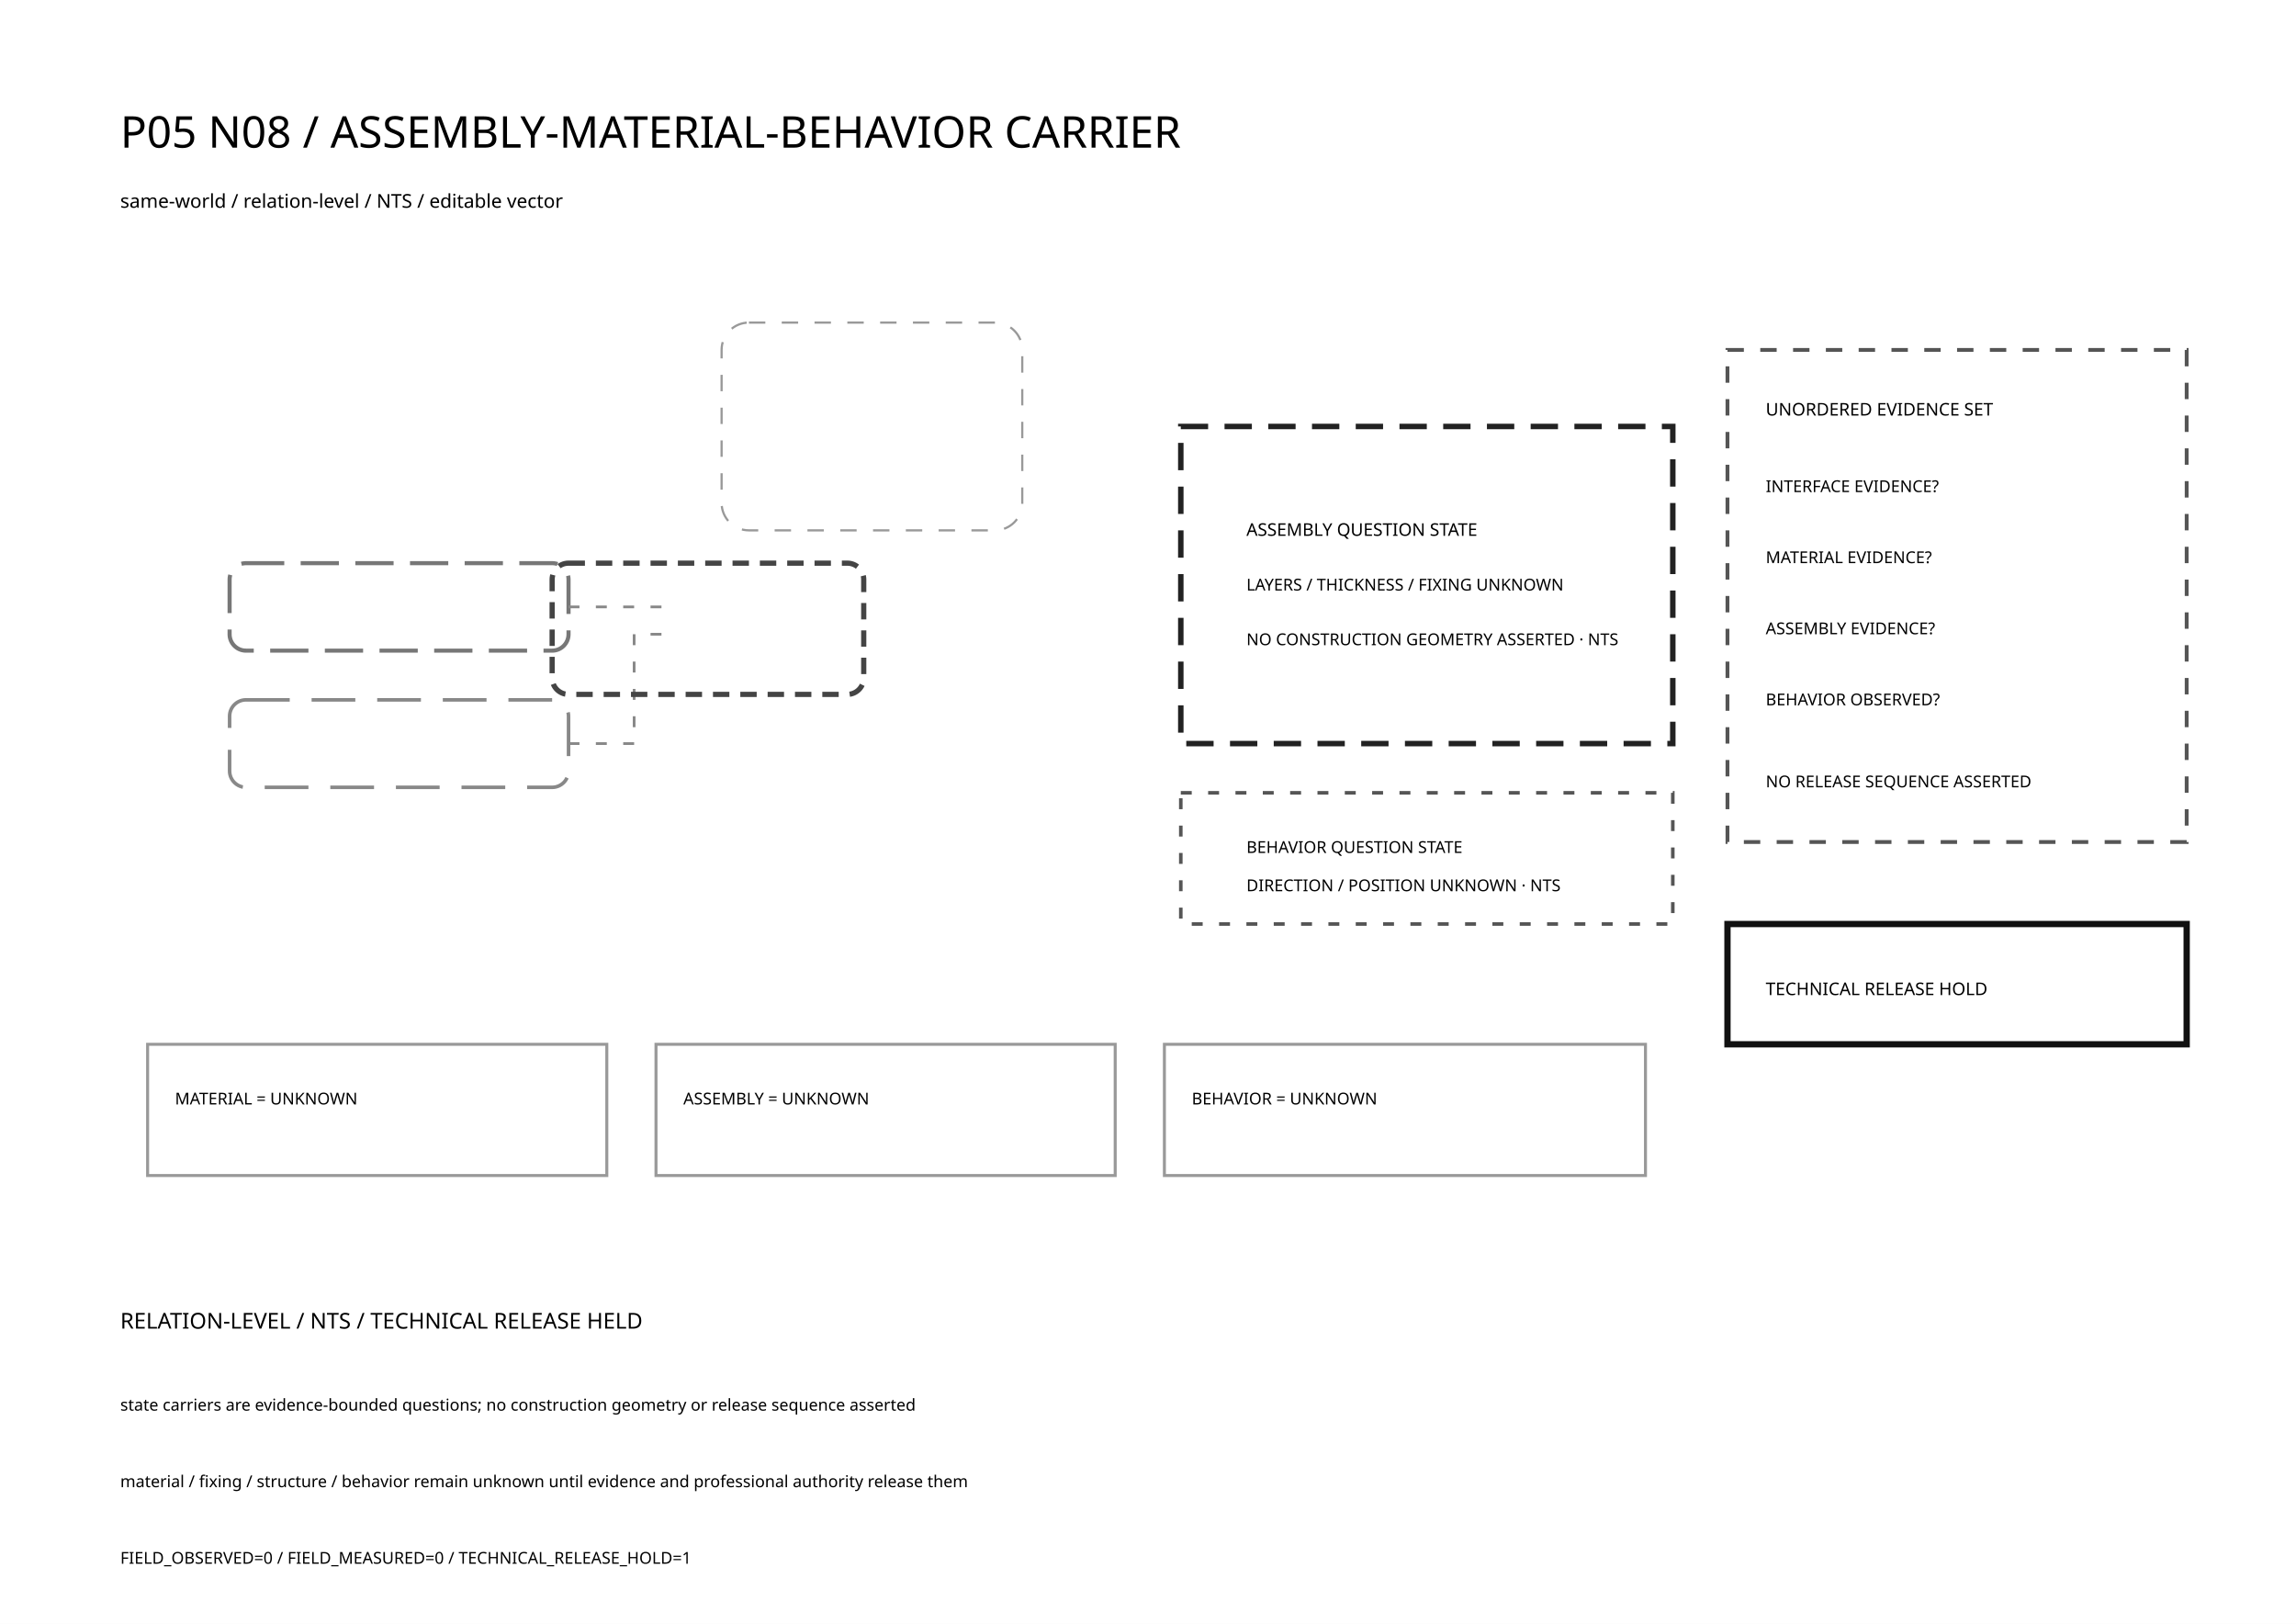
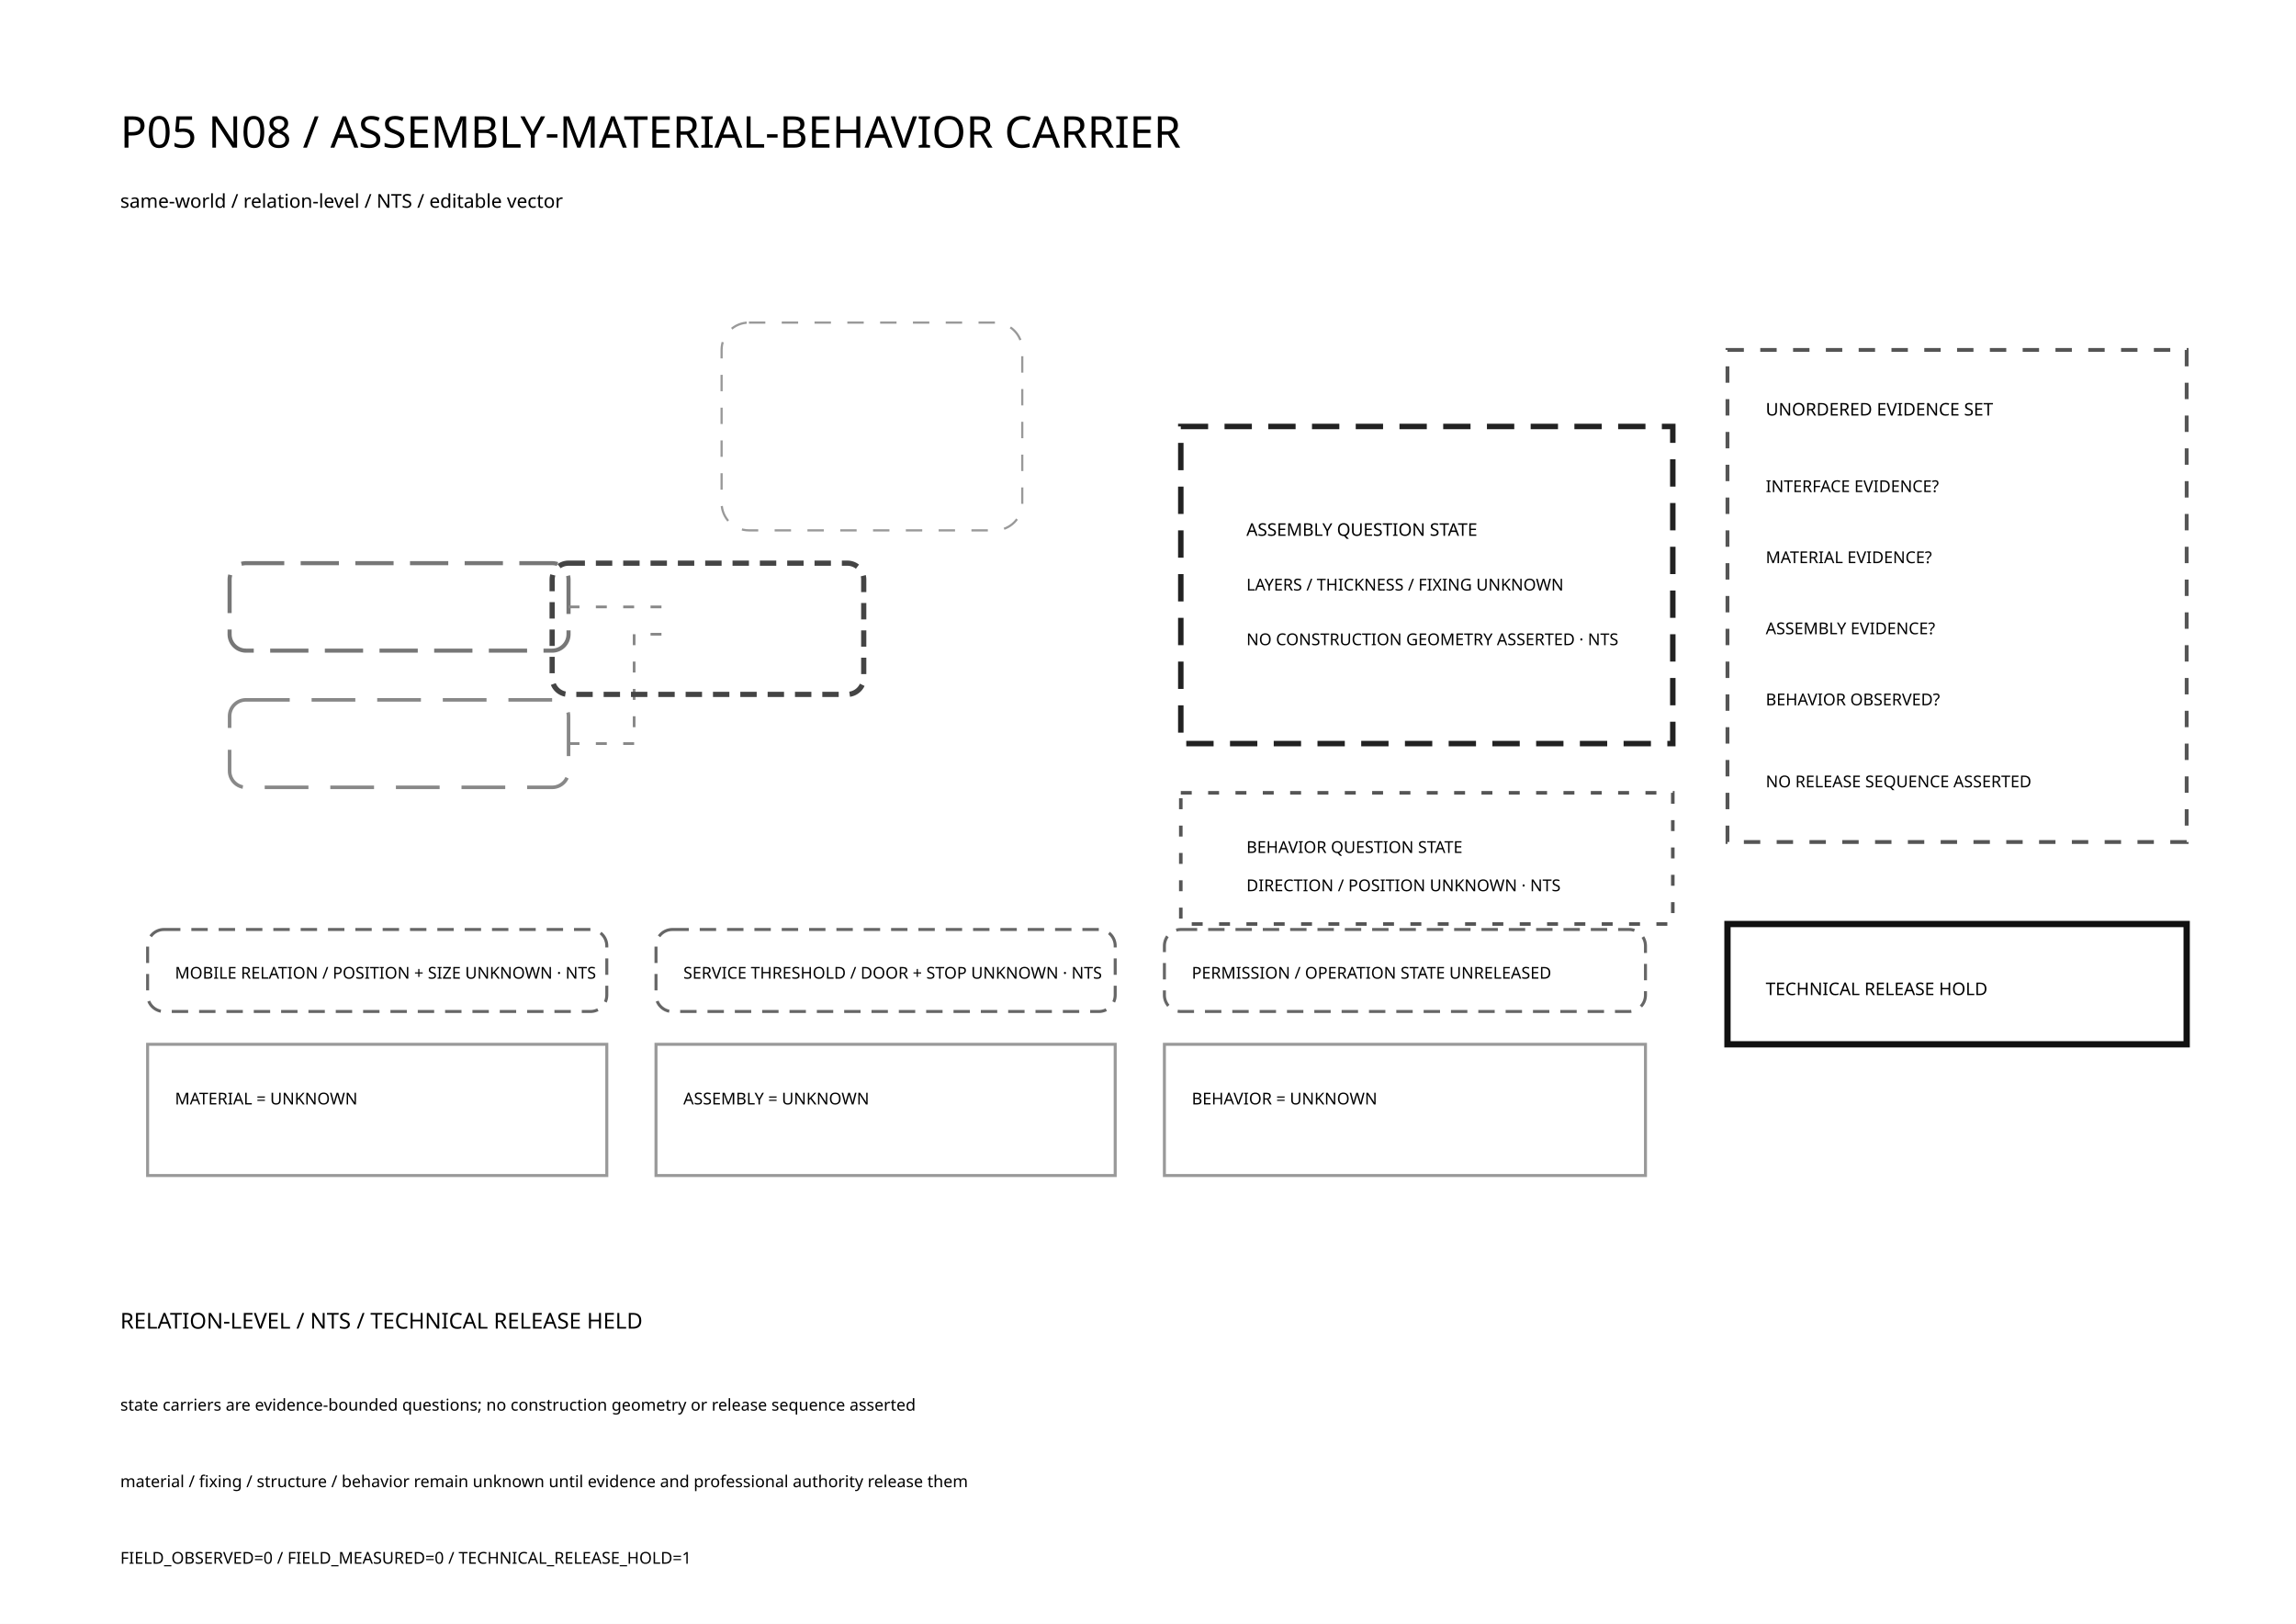
<svg xmlns="http://www.w3.org/2000/svg" width="420mm" height="297mm" viewBox="0 0 420 297">
  <rect width="420" height="297" fill="white" />
  <g id="L00-FRAME" font-family="sans-serif">
    <text x="22" y="27" font-size="8">P05 N08 / ASSEMBLY-MATERIAL-BEHAVIOR CARRIER</text>
    <text x="22" y="38" font-size="3.5">same-world / relation-level / NTS / editable vector</text>
  </g>
  <g id="L10-CONTEXT" fill="none">
    <g id="N08-SAME-WORLD-RELATION-CONTEXT">
      <rect id="N08-ROUTE-RELATION-NODE" x="42" y="103" width="62" height="16" rx="3" stroke="#777" stroke-width="0.75" stroke-dasharray="7 3" />
      <rect id="N08-WATER-RELATION-NODE" x="42" y="128" width="62" height="16" rx="3" stroke="#888" stroke-width="0.65" stroke-dasharray="8 4" />
      <path id="N08-CONTEXT-TO-INTERFACE" d="M104 111 H124 M104 136 H116 V116 H124" stroke="#888" stroke-width="0.5" stroke-dasharray="2 3" />
    </g>
    <g id="N08-HERITAGE-INVENTORY-STATE" font-family="sans-serif">
      <rect x="132" y="59" width="55" height="38" rx="5" fill="none" stroke="#999" stroke-width="0.4" stroke-dasharray="3 3" />
      <text x="138" y="72" font-size="3">HERITAGE INVENTORY CONTEXT</text>
      <text x="138" y="80" font-size="3">7 protected units / ≥30 ancient residences</text>
      <text x="138" y="88" font-size="3">EXTENT / POSITIONS / FOOTPRINTS UNKNOWN · NTS</text>
    </g>
    <g id="N08-INTERFACE-RELATION-STATE" font-family="sans-serif">
      <rect x="101" y="103" width="57" height="24" rx="3" fill="none" stroke="#444" stroke-width="0.95" stroke-dasharray="3 2" />
      <text x="108" y="114" font-size="3">INTERFACE RELATION</text>
      <text x="108" y="121" font-size="3">POSITION / SIZE UNKNOWN · NTS</text>
    </g>
  </g>
  <g id="L15-ASSEMBLY" font-family="sans-serif">
    <g id="N08-ASSEMBLY-QUESTION-STATE">
      <rect x="216" y="78" width="90" height="58" fill="none" stroke="#222" stroke-width="1.0" stroke-dasharray="5 3" />
      <text x="228" y="98" font-size="3.2">ASSEMBLY QUESTION STATE</text>
      <text x="228" y="108" font-size="3">LAYERS / THICKNESS / FIXING UNKNOWN</text>
      <text x="228" y="118" font-size="3">NO CONSTRUCTION GEOMETRY ASSERTED · NTS</text>
    </g>
    <g id="N08-BEHAVIOR-QUESTION-STATE">
      <rect x="216" y="145" width="90" height="24" fill="none" stroke="#555" stroke-width="0.65" stroke-dasharray="2 3" />
      <text x="228" y="156" font-size="3">BEHAVIOR QUESTION STATE</text>
      <text x="228" y="163" font-size="3">DIRECTION / POSITION UNKNOWN · NTS</text>
    </g>
  </g>
  <g id="L18-TECHNICAL-RELEASE" font-family="sans-serif">
    <g id="N08-TECHNICAL-EVIDENCE-SET">
      <rect x="316" y="64" width="84" height="90" fill="none" stroke="#555" stroke-width="0.7" stroke-dasharray="3 3" />
      <text x="323" y="76" font-size="3.2">UNORDERED EVIDENCE SET</text>
      <text x="323" y="90" font-size="3">INTERFACE EVIDENCE?</text>
      <text x="323" y="103" font-size="3">MATERIAL EVIDENCE?</text>
      <text x="323" y="116" font-size="3">ASSEMBLY EVIDENCE?</text>
      <text x="323" y="129" font-size="3">BEHAVIOR OBSERVED?</text>
      <text x="323" y="144" font-size="3">NO RELEASE SEQUENCE ASSERTED</text>
    </g>
    <rect id="N08-TECHNICAL-RELEASE-HOLD" x="316" y="169" width="84" height="22" fill="none" stroke="#111" stroke-width="1.15" />
    <text x="323" y="182" font-size="3.2">TECHNICAL RELEASE HOLD</text>
  </g>
+   <g id="L20-OPERATIONAL" font-family="sans-serif">
+     <g id="N08-MOBILE-RELATION-STATE">
+       <rect x="27" y="170" width="84" height="15" rx="3" fill="none" stroke="#666" stroke-width="0.55" stroke-dasharray="3 2" />
+       <text x="32" y="179" font-size="3">MOBILE RELATION / POSITION + SIZE UNKNOWN · NTS</text>
+     </g>
+     <g id="N08-SERVICE-THRESHOLD-STATE">
+       <rect x="120" y="170" width="84" height="15" rx="3" fill="none" stroke="#666" stroke-width="0.55" stroke-dasharray="3 2" />
+       <text x="125" y="179" font-size="3">SERVICE THRESHOLD / DOOR + STOP UNKNOWN · NTS</text>
+     </g>
+     <g id="N08-PERMISSION-STATE">
+       <rect x="213" y="170" width="88" height="15" rx="3" fill="none" stroke="#666" stroke-width="0.55" stroke-dasharray="3 2" />
+       <text x="218" y="179" font-size="3">PERMISSION / OPERATION STATE UNRELEASED</text>
+     </g>
+   </g>
  <g id="L25-STATE" font-family="sans-serif">
    <rect id="N08-MATERIAL-STATE" x="27" y="191" width="84" height="24" fill="none" stroke="#999" stroke-width="0.55" />
    <rect id="N08-ASSEMBLY-STATE" x="120" y="191" width="84" height="24" fill="none" stroke="#999" stroke-width="0.55" />
    <rect id="N08-BEHAVIOR-STATE" x="213" y="191" width="88" height="24" fill="none" stroke="#999" stroke-width="0.55" />
    <text x="32" y="202" font-size="3">MATERIAL = UNKNOWN</text>
    <text x="125" y="202" font-size="3">ASSEMBLY = UNKNOWN</text>
    <text x="218" y="202" font-size="3">BEHAVIOR = UNKNOWN</text>
  </g>
  <g id="L40-CLAIM" font-family="sans-serif">
    <text x="22" y="243" font-size="4">RELATION-LEVEL / NTS / TECHNICAL RELEASE HELD</text>
    <text x="22" y="258" font-size="3">state carriers are evidence-bounded questions; no construction geometry or release sequence asserted</text>
    <text x="22" y="272" font-size="3">material / fixing / structure / behavior remain unknown until evidence and professional authority release them</text>
    <text x="22" y="286" font-size="3">FIELD_OBSERVED=0 / FIELD_MEASURED=0 / TECHNICAL_RELEASE_HOLD=1</text>
  </g>
</svg>
